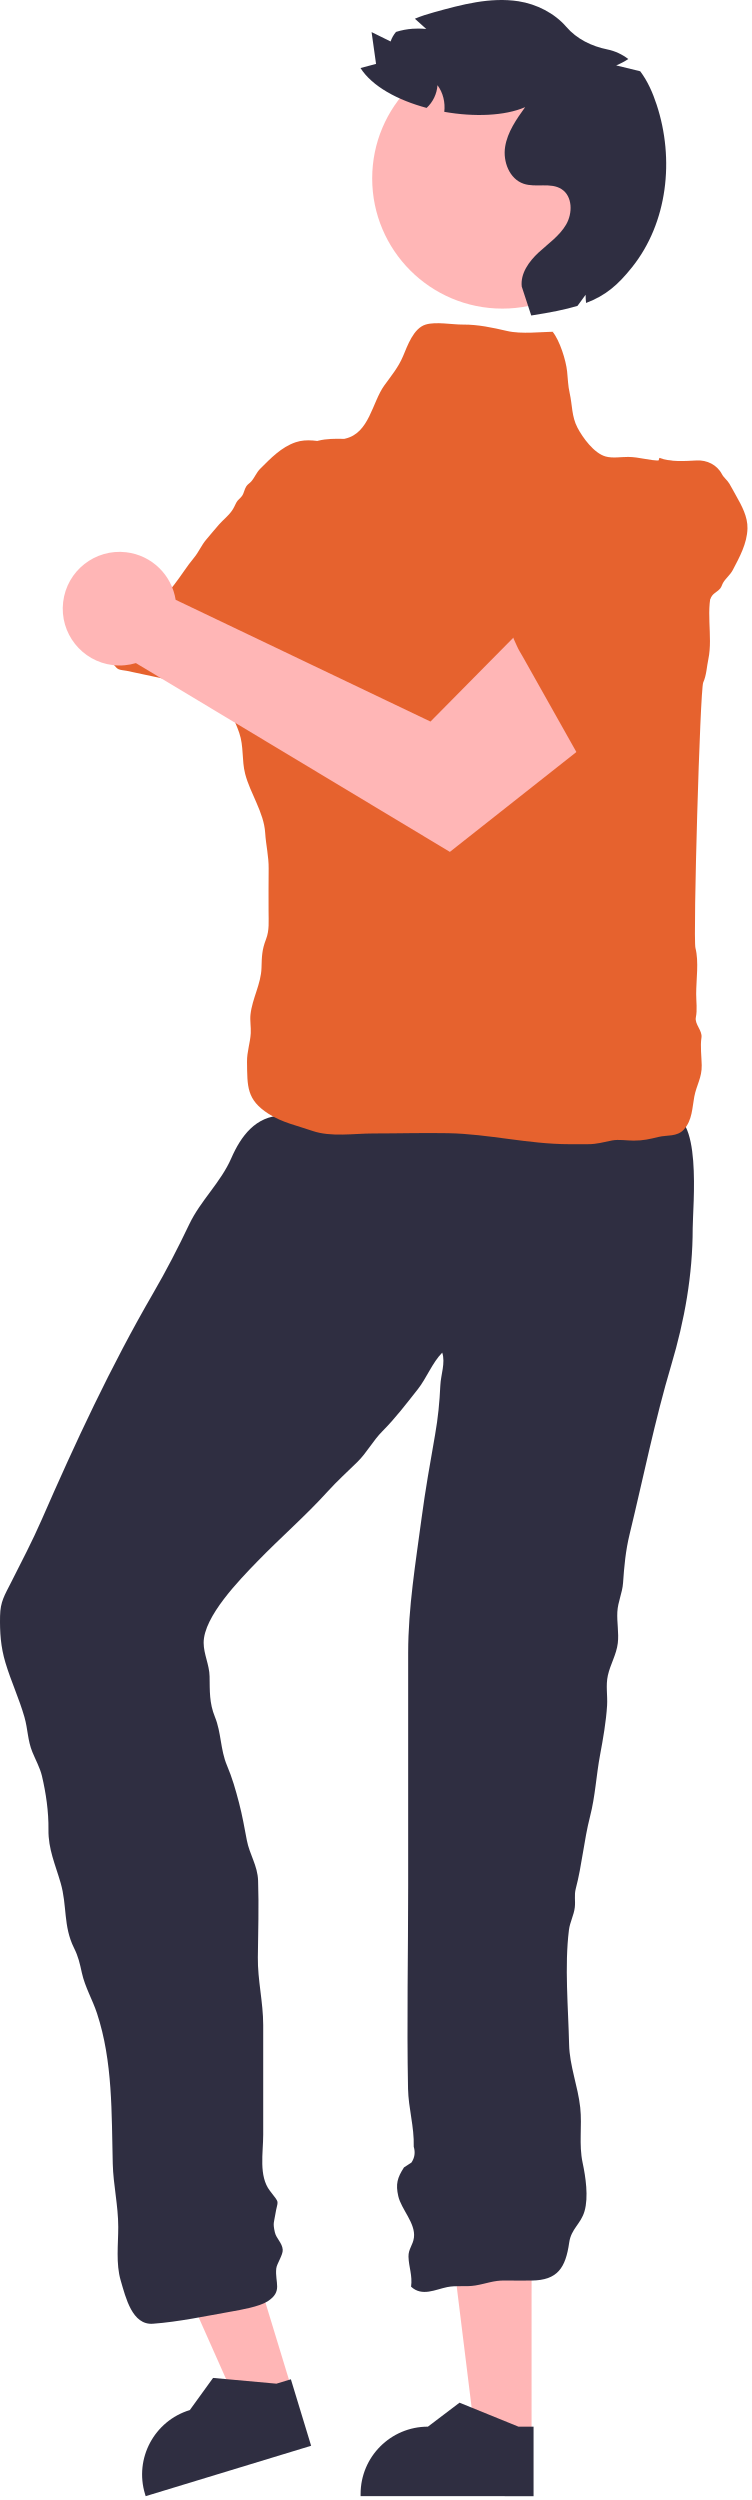
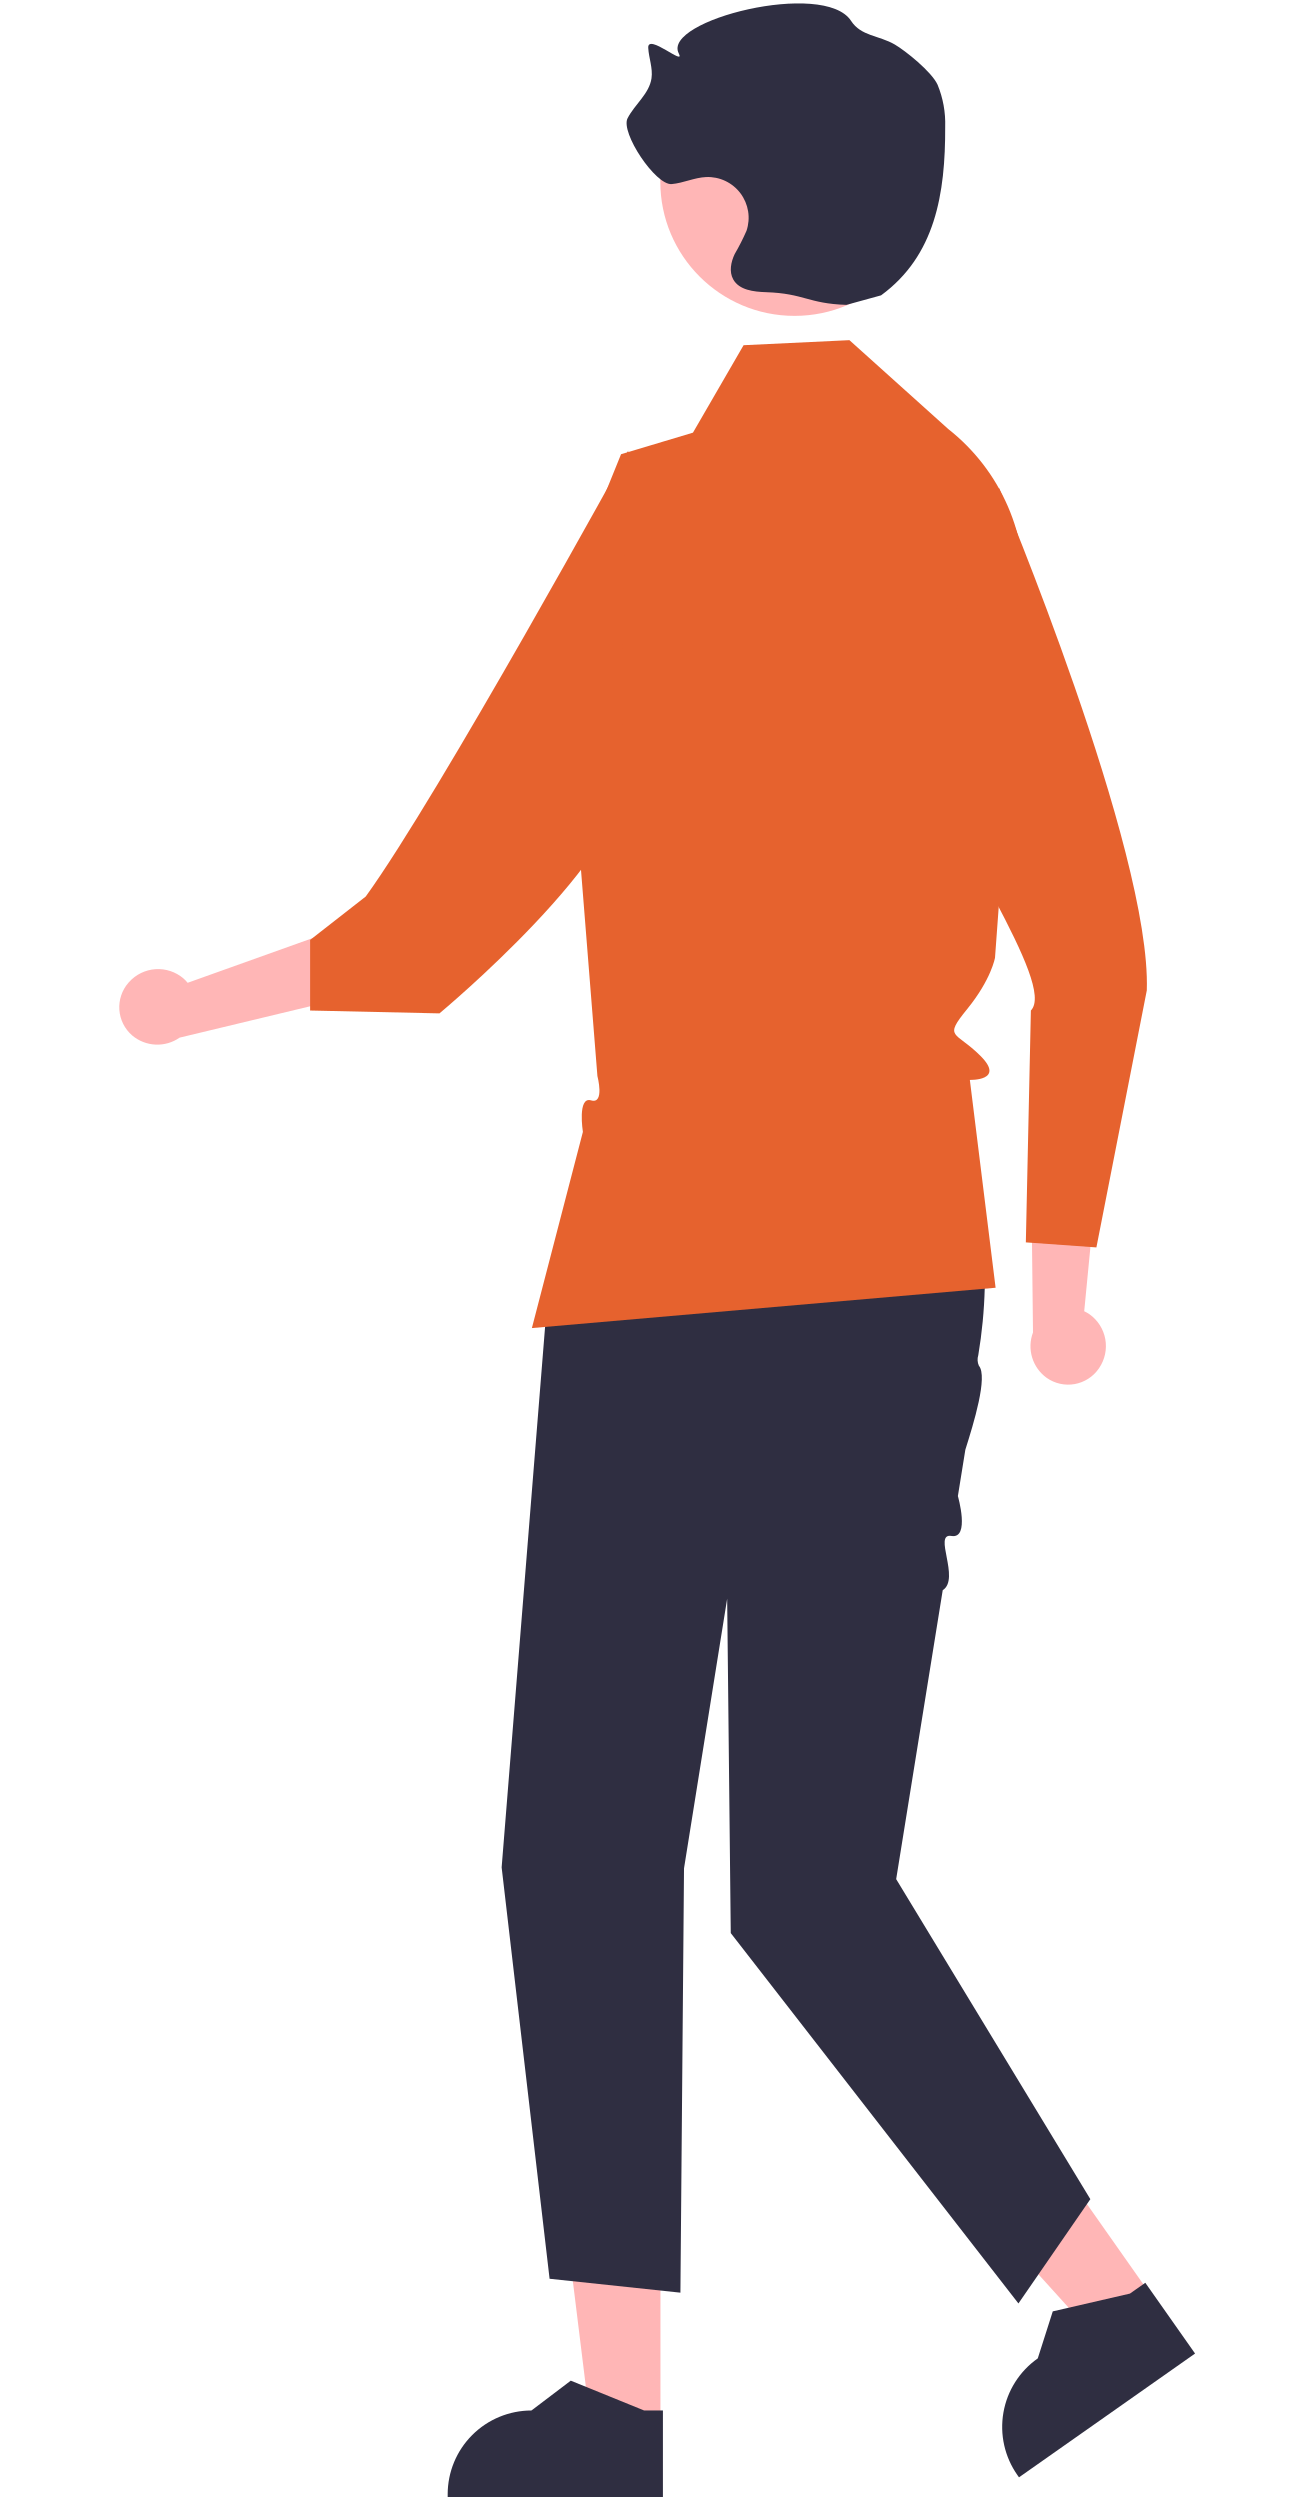
- <svg xmlns="http://www.w3.org/2000/svg" width="119" height="396" viewBox="0 0 119 396" fill="none">
-   <path d="M61.655 80.044C60.465 78.539 59.97 76.338 59.5 74.522C59.094 72.95 57.897 71.665 56.258 71.36C55.573 71.233 55.115 70.834 54.439 70.676C53.73 70.511 53.009 70.379 52.297 70.227C50.533 69.852 48.586 69.456 46.824 70.055C44.557 70.826 42.853 72.617 41.218 74.251C40.618 74.851 40.334 75.653 39.787 76.275C39.54 76.555 39.243 76.694 39.027 77.017C38.705 77.496 38.664 78.095 38.334 78.561C38.054 78.956 37.647 79.184 37.424 79.625C37.194 80.081 37.033 80.481 36.73 80.909C36.141 81.74 35.38 82.314 34.712 83.061C34.021 83.833 33.358 84.667 32.681 85.455C31.907 86.355 31.472 87.463 30.727 88.351C29.62 89.67 28.694 91.197 27.623 92.573C26.935 93.457 26.312 94.246 25.428 94.944C25.003 95.28 24.776 95.799 24.352 96.1C23.913 96.411 23.169 96.705 22.671 96.965C22.108 97.259 21.013 97.332 20.728 97.986C20.46 98.597 20.945 99.062 21.376 99.377C21.671 99.593 22.447 99.866 22.207 100.34C22.061 100.629 20.842 100.855 20.532 100.983C19.377 101.461 18.628 102.592 17.709 103.427C16.686 104.357 17.197 104.547 18.036 105.317C18.334 105.591 18.407 105.843 18.799 106.011C19.162 106.166 19.682 106.178 20.073 106.26C20.933 106.442 21.793 106.626 22.653 106.81L28.304 108.013L34.062 109.238C35.373 109.517 36.684 109.793 37.994 110.075C38.647 110.215 39.3 110.402 39.965 110.469C40.542 110.528 41.496 110.711 42.063 110.601C42.908 110.438 44.248 109.335 44.774 108.711C45.357 108.019 45.752 107.269 46.381 106.596C47.726 105.158 48.605 103.443 49.398 101.641C49.866 100.578 50.503 99.613 50.989 98.563C51.403 97.668 51.671 96.713 52.097 95.822C52.862 94.225 53.542 92.599 54.262 90.98C54.676 90.051 55.105 89.132 55.53 88.209C56 87.189 56.633 86.3 57.194 85.329C57.664 84.513 58.208 83.586 58.864 82.928C59.699 82.09 60.6 81.195 61.318 80.262" fill="#E6622E" />
-   <path d="M46.275 378.612L37.752 381.207L23.685 349.569L36.263 345.738L46.275 378.612Z" fill="#FFB6B6" />
-   <path d="M49.282 387.411L23.074 395.393L22.973 395.062C21.258 389.428 24.433 383.47 30.067 381.754L33.749 376.664L43.787 377.575L46.075 376.879L49.282 387.411Z" fill="#2F2E41" />
-   <path d="M84.202 386.099L75.293 386.098L71.055 351.734L84.204 351.735L84.202 386.099Z" fill="#FFB6B6" />
-   <path d="M84.516 395.393L57.119 395.392V395.045C57.12 389.156 61.894 384.382 67.783 384.382L72.788 380.585L82.125 384.383L84.516 384.383L84.516 395.393Z" fill="#2F2E41" />
-   <path d="M105.471 176.705L103.771 178.406C94.734 178.406 85.142 179.355 76.199 178.214C71.521 177.617 66.826 176.677 62.126 176.705C58.589 176.727 55.051 176.705 51.514 176.705C49.233 176.705 46.946 176.652 44.667 176.698C40.51 176.782 38.166 179.95 36.636 183.461C34.964 187.301 31.778 190.15 29.979 193.924C28.182 197.69 26.366 201.217 24.259 204.851C17.528 216.457 11.949 228.48 6.614 240.698C5.128 244.102 3.419 247.365 1.751 250.667C0.735 252.675 0.052 253.696 0.009 255.961C-0.041 258.592 0.107 260.845 0.865 263.38C1.738 266.3 3.048 269.092 3.873 271.99C4.422 273.918 4.368 275.656 5.125 277.515C5.617 278.726 6.334 280.017 6.637 281.287C7.282 283.998 7.712 286.991 7.676 289.808C7.636 292.921 8.751 295.297 9.61 298.271C10.642 301.842 10.007 305.106 11.715 308.539C12.423 309.963 12.627 310.964 12.971 312.515C13.473 314.78 14.649 316.739 15.361 318.899C17.889 326.572 17.66 334.806 17.861 342.748C17.946 346.113 18.728 349.315 18.731 352.756C18.733 355.532 18.337 358.552 19.116 361.219C19.923 363.978 20.946 368.32 24.221 368.081C28.273 367.786 32.575 366.867 36.612 366.154C38.127 365.886 41.082 365.377 42.383 364.536C44.829 362.955 43.523 361.602 43.76 359.328C43.84 358.565 44.845 357.172 44.783 356.35C44.701 355.259 43.758 354.585 43.535 353.59C43.2 352.096 43.406 352.059 43.601 350.803C43.982 348.357 44.452 349.227 42.751 347.017C40.955 344.683 41.692 341.027 41.692 338.135V328.148C41.692 325.69 41.694 323.231 41.692 320.773C41.689 317.114 40.802 313.673 40.844 310.055C40.892 306.023 41.016 301.923 40.882 297.896C40.801 295.487 39.532 293.78 39.097 291.489C38.722 289.516 38.387 287.586 37.864 285.579C37.315 283.473 36.79 281.627 35.953 279.647C34.887 277.125 35.067 274.472 34.041 271.952C33.138 269.732 33.24 267.87 33.198 265.54C33.165 263.708 32.264 262.028 32.257 260.228C32.242 256.067 37.958 250.231 40.737 247.361C44.377 243.601 48.382 240.138 51.894 236.26C53.429 234.564 54.985 233.17 56.606 231.579C58.111 230.101 59.084 228.198 60.59 226.689C62.621 224.653 64.377 222.335 66.164 220.075C67.566 218.303 68.477 215.843 70.049 214.258C70.58 215.887 69.826 217.748 69.75 219.431C69.628 222.135 69.383 224.603 68.913 227.28C68.138 231.689 67.369 236.047 66.778 240.475C65.83 247.588 64.659 254.662 64.653 261.791C64.641 274.104 64.653 286.416 64.653 298.728C64.653 309.423 64.429 320.148 64.633 330.84C64.692 333.963 65.628 336.847 65.536 340.041C65.809 340.953 65.686 341.79 65.168 342.553C64.777 342.807 64.386 343.061 63.994 343.314C62.931 344.952 62.654 345.962 63.086 347.867C63.563 349.968 65.859 352.157 65.567 354.437C65.415 355.62 64.671 356.255 64.705 357.455C64.752 359.138 65.353 360.407 65.115 362.212C66.847 363.83 68.978 362.649 70.835 362.277C72.333 361.977 73.805 362.266 75.292 362.02C77.031 361.732 78.17 361.209 79.968 361.232C81.383 361.25 82.799 361.253 84.215 361.238C88.321 361.193 89.592 359.229 90.161 355.221C90.473 353.027 92 352.296 92.59 350.249C93.241 347.99 92.761 344.804 92.29 342.598C91.66 339.642 92.227 336.813 91.909 333.839C91.546 330.451 90.22 327.25 90.145 323.823C90.017 318.034 89.409 311.441 90.12 305.712C90.278 304.447 90.902 303.379 91.048 302.13C91.171 301.078 90.928 300.201 91.204 299.159C92.173 295.495 92.493 291.517 93.46 287.747C94.306 284.448 94.43 281.283 95.058 277.943C95.522 275.475 96.008 272.675 96.161 270.165C96.259 268.549 95.93 266.985 96.287 265.379C96.679 263.614 97.64 262.099 97.859 260.277C98.053 258.659 97.698 256.965 97.786 255.335C97.875 253.7 98.579 252.342 98.692 250.728C98.877 248.068 99.093 245.646 99.732 243.012C101.899 234.088 103.715 225.004 106.332 216.208C108.436 209.134 109.723 201.95 109.723 194.563C109.723 191.168 111.348 175.441 105.471 176.705Z" fill="#2F2E41" />
-   <path d="M88.101 52.547C85.7 52.547 82.655 52.972 80.29 52.421C78.049 51.9 75.712 51.394 73.361 51.414C71.618 51.428 69.062 50.918 67.429 51.41C65.505 51.991 64.556 54.729 63.851 56.401C63.1 58.184 62.014 59.475 60.875 61.053C58.934 63.746 58.509 68.624 54.665 69.483C52.154 70.044 58.875 69.555 56.274 69.555C53.906 69.555 50.853 69.17 48.738 70.507C46.158 72.136 46.024 76.121 45.28 78.721C44.813 80.354 43.849 82.137 43.125 83.699C42.214 85.668 41.709 87.571 40.542 89.398C39.447 91.113 38.949 93.226 38.007 95.067C37.625 95.812 37.17 96.578 36.83 97.348C36.253 98.654 36.396 100.011 35.909 101.333C35.669 101.985 35.384 102.161 35.157 102.692C34.69 103.784 34.548 104.676 34.44 105.885C34.278 107.702 35.094 108.654 35.6 110.363C36.194 112.374 37.219 114.102 37.892 116.073C38.642 118.27 38.27 120.385 38.83 122.569C39.624 125.662 41.811 128.697 42.004 131.92C42.118 133.814 42.581 135.685 42.555 137.587C42.524 139.858 42.544 142.13 42.542 144.401C42.541 145.932 42.694 147.353 42.13 148.799C41.484 150.456 41.472 151.523 41.421 153.319C41.35 155.864 39.957 158.148 39.678 160.705C39.573 161.666 39.774 162.687 39.72 163.654C39.633 165.216 39.105 166.597 39.127 168.201C39.181 172.092 39.04 174.197 42.558 176.442C44.739 177.834 47.077 178.297 49.473 179.128C52.412 180.147 56.035 179.54 59.14 179.54C63.075 179.54 67.025 179.425 70.957 179.497C77.412 179.615 83.693 181.238 90.162 181.24C91.145 181.241 92.129 181.231 93.112 181.238C94.578 181.249 95.599 180.901 96.98 180.644C98.005 180.453 99.322 180.674 100.369 180.674C101.914 180.672 102.864 180.441 104.31 180.09C105.65 179.765 107.262 180.098 108.331 178.914C109.664 177.439 109.643 175.461 109.975 173.715C110.33 171.853 111.189 170.721 111.152 168.726C111.126 167.376 110.904 165.7 111.111 164.359C111.285 163.235 109.996 162.233 110.225 161.136C110.466 159.977 110.274 158.628 110.274 157.431C110.275 155.202 110.716 152.32 110.159 150.167C109.762 148.63 110.889 109.226 111.389 108.107C111.916 106.929 111.939 105.659 112.2 104.422C112.982 100.709 111.591 96.365 113.046 92.813C114.151 90.115 113.613 86.654 113.613 83.729C113.613 81.561 113.965 79.093 113.653 76.957C113.279 74.387 111.315 74.429 109.174 73.652C107.541 73.059 106.373 72.927 104.666 72.955C102.899 72.984 101.307 72.392 99.523 72.377C98.378 72.367 97.026 72.62 95.91 72.302C94.092 71.784 92.314 69.352 91.462 67.728C90.547 65.984 90.655 64.139 90.245 62.313C89.966 61.074 89.962 60.09 89.829 58.826C89.641 57.042 88.658 53.932 87.534 52.547" fill="#E6622E" />
-   <path d="M101.567 111.015L87.804 94.441L68.187 114.296L27.823 95.009C27.209 91.125 24.089 87.959 19.992 87.477C15.056 86.896 10.583 90.426 10.002 95.363C9.42 100.299 12.951 104.772 17.887 105.353C19.149 105.502 20.379 105.379 21.523 105.035L71.259 134.939L101.567 111.015Z" fill="#FFB6B6" />
-   <path d="M104.445 72.524C106.236 73.212 108.485 73.028 110.358 72.936C111.979 72.855 113.563 73.615 114.342 75.088C114.668 75.704 115.185 76.023 115.537 76.621C115.906 77.249 116.247 77.897 116.604 78.532C117.488 80.103 118.446 81.844 118.399 83.705C118.339 86.099 117.137 88.259 116.065 90.306C115.671 91.058 114.989 91.568 114.559 92.275C114.365 92.595 114.321 92.92 114.077 93.222C113.715 93.672 113.156 93.89 112.81 94.344C112.516 94.729 112.42 95.186 112.065 95.529C111.698 95.885 111.364 96.157 111.046 96.575C110.429 97.384 110.107 98.282 109.594 99.142C109.062 100.032 108.464 100.913 107.913 101.795C107.285 102.801 106.357 103.546 105.731 104.522C104.802 105.972 103.62 107.311 102.626 108.743C101.986 109.664 101.929 110.963 101.526 112.015C101.333 112.52 100.394 112.423 100.233 112.917C100.067 113.428 100.008 114.227 99.909 114.779C99.796 115.404 100.053 116.471 99.513 116.939C99.009 117.376 98.421 117.051 97.992 116.735C97.698 116.517 97.207 115.857 96.825 116.227C96.593 116.453 96.74 117.684 96.71 118.018C96.599 119.263 95.742 120.316 95.219 121.441C94.636 122.696 94.303 122.264 93.317 121.692C92.967 121.489 92.704 121.495 92.428 121.171C92.171 120.871 92.005 120.378 91.81 120.03C91.38 119.262 90.948 118.497 90.517 117.73L87.684 112.694L84.799 107.563C84.142 106.395 83.488 105.225 82.829 104.059C82.5 103.477 82.127 102.91 81.865 102.295C81.636 101.762 81.178 100.905 81.114 100.331C81.017 99.476 81.671 97.868 82.11 97.18C82.597 96.418 83.195 95.817 83.65 95.016C84.622 93.304 85.997 91.954 87.481 90.66C88.357 89.897 89.088 89 89.945 88.224C90.676 87.561 91.508 87.022 92.231 86.349C93.528 85.144 94.877 84.01 96.208 82.84C96.972 82.168 97.721 81.484 98.475 80.803C99.309 80.051 99.969 79.182 100.729 78.358C101.368 77.666 102.09 76.87 102.523 76.048C103.074 75.001 103.661 73.874 104.337 72.91" fill="#E6622E" />
-   <path d="M79.574 48.884C90.962 48.884 100.193 39.652 100.193 28.264C100.193 16.877 90.962 7.645 79.574 7.645C68.186 7.645 58.955 16.877 58.955 28.264C58.955 39.652 68.186 48.884 79.574 48.884Z" fill="#FFB6B6" />
-   <path d="M100.102 42.351C97.853 45.164 95.932 46.813 92.834 47.991C92.784 47.562 92.755 47.127 92.763 46.691C92.334 47.277 91.913 47.862 91.478 48.448C89.55 49.04 87.194 49.504 84.146 49.975L82.646 45.399C82.411 43.329 83.781 41.423 85.309 40.002C86.837 38.589 88.622 37.375 89.671 35.576C90.721 33.777 90.707 31.092 88.957 29.964C87.237 28.843 84.874 29.765 82.932 29.101C80.69 28.337 79.641 25.595 80.012 23.254C80.383 20.912 81.804 18.892 83.182 16.971C79.969 18.37 75.108 18.549 70.374 17.714C70.546 16.236 70.189 14.687 69.296 13.494C69.21 14.858 68.575 16.172 67.576 17.093C63.028 15.872 58.959 13.701 57.102 10.774C57.924 10.56 58.745 10.339 59.566 10.125C59.33 8.44 59.094 6.762 58.859 5.084C59.858 5.577 60.865 6.077 61.871 6.569C62.064 5.998 62.357 5.499 62.728 5.056C63.578 4.785 64.456 4.62 65.348 4.556C65.634 4.542 65.927 4.528 66.219 4.528C66.648 4.528 67.09 4.542 67.519 4.592C66.983 4.106 66.441 3.628 65.905 3.135C65.841 3.078 65.784 3.021 65.719 2.964C66.698 2.543 67.754 2.222 68.754 1.943C73.123 0.73 77.649 -0.491 82.132 0.201C84.996 0.644 87.846 2.093 89.704 4.253C91.364 6.181 93.706 7.324 96.2 7.829C97.398 8.071 98.558 8.607 99.523 9.354C98.917 9.746 98.274 10.089 97.603 10.36C98.874 10.667 100.137 10.974 101.408 11.288C102.593 12.852 103.4 14.715 104.014 16.586C106.855 25.203 105.77 35.269 100.102 42.351Z" fill="#2F2E41" />
+ <svg xmlns="http://www.w3.org/2000/svg" width="200" height="380" viewBox="0 0 214 496" fill="none">
+   <path d="M107.507 480.918L93.621 480.917L87.014 427.353L107.51 427.354L107.507 480.918Z" fill="#FFB6B6" />
+   <path d="M107.996 495.404L65.293 495.403V494.862C65.293 490.454 67.045 486.227 70.162 483.11C73.279 479.993 77.506 478.242 81.914 478.241L89.716 472.324L104.269 478.242L107.997 478.242L107.996 495.404Z" fill="#2F2E41" />
+   <path d="M204.84 455.374L193.481 463.36L157.267 423.345L174.033 411.556L204.84 455.374Z" fill="#FFB6B6" />
+   <path d="M213.573 466.942L178.641 491.504L178.33 491.062C175.795 487.456 174.796 482.991 175.553 478.648C176.309 474.306 178.76 470.441 182.366 467.906L182.367 467.905L185.344 458.577L200.653 455.048L203.703 452.904L213.573 466.942Z" fill="#2F2E41" />
+   <path d="M162.835 214.441L163.989 216.906C171.573 233.109 173.512 251.222 170.565 268.868C170.346 269.557 170.388 270.302 170.683 270.962C172.51 273.106 169.643 282.421 167.999 287.622L166.517 296.819C166.517 296.819 168.974 305.361 165.242 304.734C161.51 304.106 167.067 313.217 163.508 315.5L154.274 372.821L192.799 436.316L178.53 457.005L121.456 383.523L120.743 317.174L112.182 370.681L111.468 454.865L85.51 452.106L76 370.488L85.072 257.615L99.34 208.675L162.835 214.441Z" fill="#2F2E41" />
+   <path d="M2.074 194.845C3.42 193.342 5.299 192.424 7.311 192.286C9.324 192.148 11.311 192.8 12.85 194.105C13.159 194.375 13.444 194.67 13.704 194.987L39.143 185.889L48.302 197.173L12.106 205.869C10.707 206.845 9.024 207.33 7.321 207.249C5.617 207.169 3.988 206.526 2.688 205.422C1.954 204.787 1.353 204.013 0.918 203.145C0.483 202.277 0.224 201.333 0.154 200.365C0.085 199.396 0.206 198.424 0.513 197.503C0.819 196.582 1.303 195.73 1.939 194.997C1.983 194.946 2.028 194.895 2.074 194.845Z" fill="#FFB6B6" />
+   <path d="M145 67.488L124 68.488L113.958 85.837L99.689 90.117L87.561 120.081L95 213.488C95 213.488 96.491 219.138 93.746 218.313C91 217.488 92.119 224.569 92.119 224.569L82 263.488L174 255.488L168.892 214.253C168.892 214.253 175.994 214.482 171 209.488C166.006 204.494 163.577 206.085 168.375 200.181C173.172 194.277 173.885 189.997 173.885 189.997L176.026 160.746L179.554 119.581C180.114 113.049 179.042 106.48 176.433 100.465C173.825 94.451 169.762 89.179 164.611 85.123L145 67.488Z" fill="#E6622E" />
+   <path d="M194.563 271.391C195.691 269.718 196.122 267.671 195.764 265.686C195.405 263.701 194.287 261.934 192.645 260.761C192.308 260.527 191.952 260.323 191.581 260.148L194.181 233.256L181 227.136L181.421 264.359C180.816 265.954 180.757 267.705 181.252 269.337C181.748 270.969 182.769 272.391 184.158 273.382C184.953 273.938 185.85 274.332 186.798 274.541C187.746 274.75 188.725 274.771 189.681 274.602C190.637 274.432 191.55 274.076 192.368 273.554C193.186 273.032 193.893 272.354 194.449 271.559C194.488 271.503 194.526 271.447 194.563 271.391Z" fill="#FFB6B6" />
+   <path d="M174.673 96.787C174.673 96.787 204.914 168.825 204 196.488L194 247.488L180 246.488L181 200.488C186.108 195.266 164.729 165.769 157.682 145.01L174.673 96.787Z" fill="#E6622E" />
+   <path d="M101.116 89.404C101.116 89.404 63.574 157.763 49.036 177.868L38 186.488V200.488L63.661 201.055C63.661 201.055 101.83 169.307 100.403 153.612C98.976 137.917 101.116 89.404 101.116 89.404Z" fill="#E6622E" />
+   <path d="M134.11 62.671C148.819 62.671 160.742 50.748 160.742 36.039C160.742 21.331 148.819 9.408 134.11 9.408C119.402 9.408 107.479 21.331 107.479 36.039C107.479 50.748 119.402 62.671 134.11 62.671Z" fill="#FFB6B6" />
+   <path d="M144.401 60.488C136.758 60.237 136.064 58.219 128.422 57.968C125.989 57.888 123.117 57.555 121.941 55.423C121.103 53.905 121.488 51.993 122.226 50.424C123.098 48.926 123.884 47.38 124.58 45.792C124.999 44.548 125.109 43.219 124.9 41.923C124.691 40.626 124.17 39.4 123.381 38.35C122.592 37.3 121.559 36.458 120.371 35.896C119.184 35.335 117.878 35.071 116.565 35.128C114.24 35.228 112.055 36.322 109.736 36.522C106.556 36.796 99.522 26.294 100.987 23.457C102.412 20.696 105.281 18.613 105.732 15.538C106.026 13.527 105.196 11.529 105.083 9.5C104.915 6.491 112.542 13.275 111.145 10.605C107.719 4.054 140.008 -4.067 145.324 4.139C147.311 7.205 150.852 6.996 154.008 8.838C156.076 10.045 161.299 14.209 162.487 16.805C163.578 19.453 164.093 22.303 163.999 25.166C164.047 38.48 162.019 50.727 151.279 58.597" fill="#2F2E41" />
</svg>
